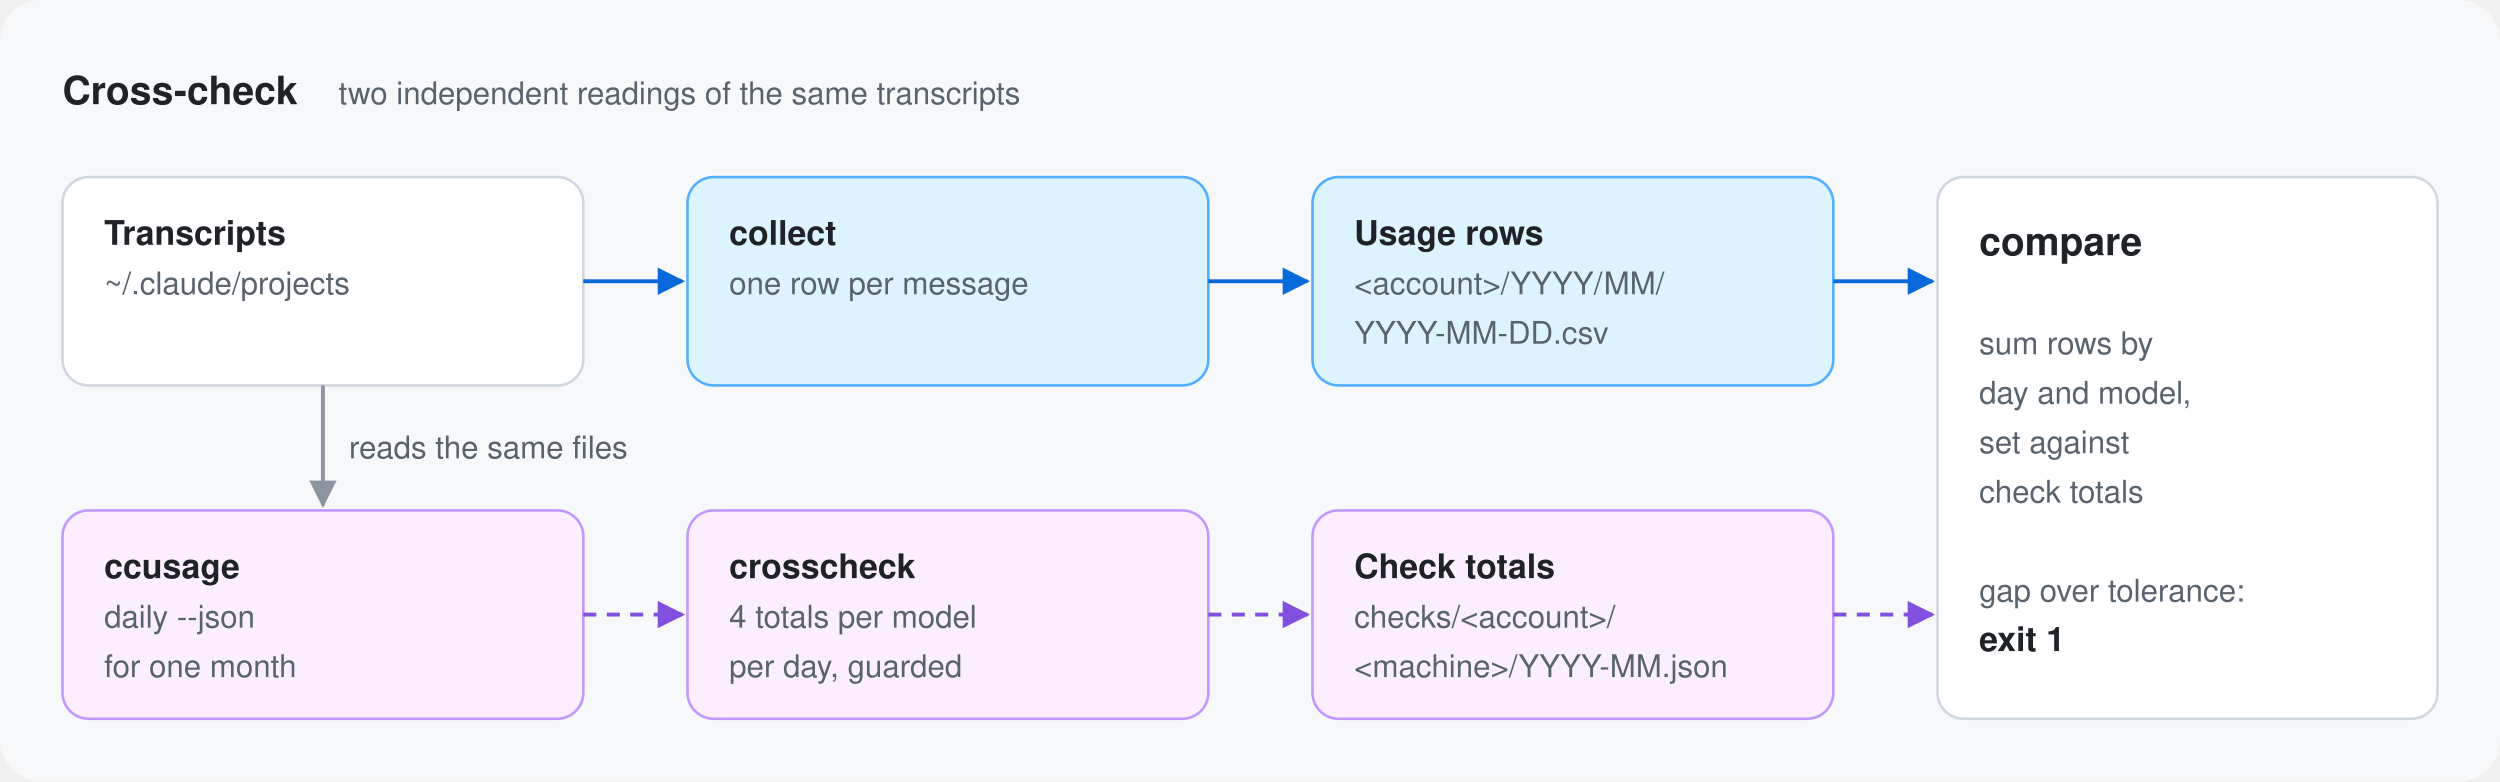
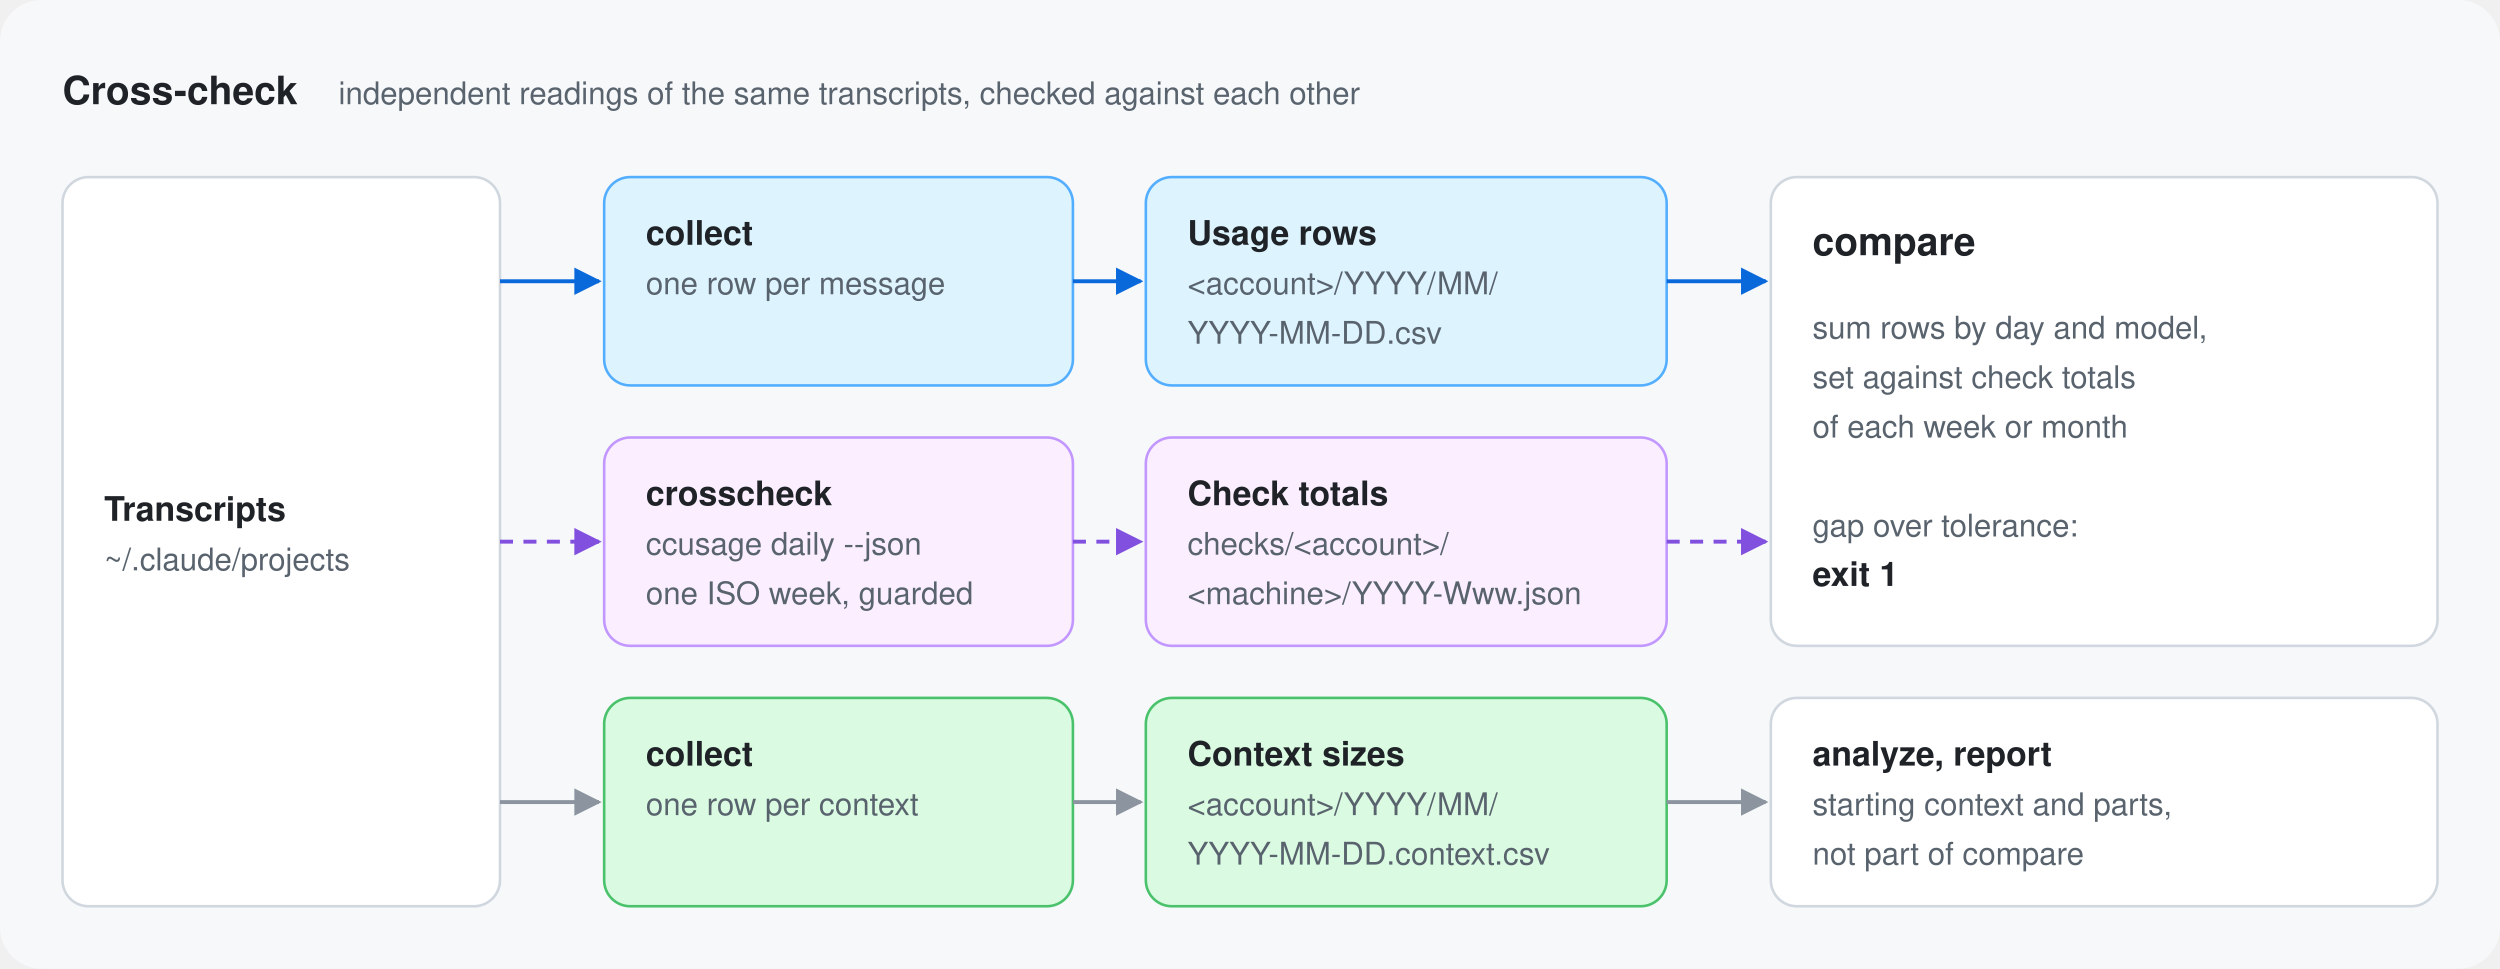
- <svg xmlns="http://www.w3.org/2000/svg" width="960" height="300" viewBox="0 0 960 300" role="img" aria-labelledby="title desc">
+ <svg xmlns="http://www.w3.org/2000/svg" width="960" height="372" viewBox="0 0 960 372" role="img" aria-labelledby="title desc">
  <style>
    .bg { fill: #f6f8fa; }
    .card { fill: #ffffff; stroke: #d0d7de; stroke-width: 1; }
    .blue { fill: #ddf4ff; stroke: #54aeff; stroke-width: 1; }
    .green { fill: #dafbe1; stroke: #4ac26b; stroke-width: 1; }
    .orange { fill: #fff1e5; stroke: #fb8f44; stroke-width: 1; }
    .purple { fill: #fbefff; stroke: #c297ff; stroke-width: 1; }
    .red { fill: #ffebe9; stroke: #ff8182; stroke-width: 1; }
    .ink { fill: #59636e; }
    text { fill: #1f2328; font-family: -apple-system, BlinkMacSystemFont, "Segoe UI", Helvetica, Arial, sans-serif; font-size: 13px; }
    .h { font-size: 15px; font-weight: 600; }
    .b { font-weight: 600; }
    .s { font-size: 12px; fill: #59636e; }
    .mono { font-family: ui-monospace, SFMono-Regular, Menlo, Consolas, monospace; }
    .num { fill: #ffffff; font-size: 12px; font-weight: 600; }
    .line { stroke: #8c959f; stroke-width: 1.5; fill: none; }
    .line-blue { stroke: #0969da; stroke-width: 1.5; fill: none; }
    .line-purple { stroke: #8250df; stroke-width: 1.5; fill: none; stroke-dasharray: 5 4; }
    .line-red { stroke: #cf222e; stroke-width: 1.5; fill: none; stroke-dasharray: 5 4; }
    .a-grey { fill: #8c959f; }
    .a-blue { fill: #0969da; }
    .a-purple { fill: #8250df; }
    .a-red { fill: #cf222e; }
    .dot-blue { fill: #0969da; }
    .dot-green { fill: #1a7f37; }
    .dot-orange { fill: #bc4c00; }
    @media (prefers-color-scheme: dark) {
      .bg { fill: #0d1117; }
      .card { fill: #161b22; stroke: #30363d; }
      .blue { fill: #0f2140; stroke: #1f6feb; }
      .green { fill: #0f2a1a; stroke: #2ea043; }
      .orange { fill: #2b1a0c; stroke: #db6d28; }
      .purple { fill: #231a36; stroke: #8957e5; }
      .red { fill: #2d1214; stroke: #da3633; }
      .ink { fill: #9198a1; }
      text { fill: #e6edf3; }
      .s { fill: #9198a1; }
      .num { fill: #0d1117; }
      .line { stroke: #6e7681; }
      .line-blue { stroke: #4493f8; }
      .line-purple { stroke: #ab7df8; }
      .line-red { stroke: #f85149; }
      .a-grey { fill: #6e7681; }
      .a-blue { fill: #4493f8; }
      .a-purple { fill: #ab7df8; }
      .a-red { fill: #f85149; }
      .dot-blue { fill: #4493f8; }
      .dot-green { fill: #3fb950; }
      .dot-orange { fill: #f0883e; }
    }
  </style>
  <defs>
    <marker id="m-grey" viewBox="0 0 10 10" refX="9" refY="5" markerWidth="7" markerHeight="7" orient="auto-start-reverse">
      <path class="a-grey" d="M0,0 L10,5 L0,10 z" />
    </marker>
    <marker id="m-blue" viewBox="0 0 10 10" refX="9" refY="5" markerWidth="7" markerHeight="7" orient="auto-start-reverse">
      <path class="a-blue" d="M0,0 L10,5 L0,10 z" />
    </marker>
    <marker id="m-purple" viewBox="0 0 10 10" refX="9" refY="5" markerWidth="7" markerHeight="7" orient="auto-start-reverse">
      <path class="a-purple" d="M0,0 L10,5 L0,10 z" />
    </marker>
    <marker id="m-red" viewBox="0 0 10 10" refX="9" refY="5" markerWidth="7" markerHeight="7" orient="auto-start-reverse">
      <path class="a-red" d="M0,0 L10,5 L0,10 z" />
    </marker>
  </defs>
-   <rect class="bg" x="0" y="0" width="960" height="300" rx="16" />
+   <rect class="bg" x="0" y="0" width="960" height="372" rx="16" />
  <text x="24" y="40" class="h">Cross-check</text>
-   <text x="130" y="40" class="s">two independent readings of the same transcripts</text>
-   <rect class="card" x="24" y="68" width="200" height="80" rx="10" />
-   <text x="40" y="94" class="b">Transcripts</text>
-   <text x="40" y="113" class="s">~/.claude/projects</text>
-   <path class="line-blue" d="M224,108 L262,108" marker-end="url(#m-blue)" />
-   <rect class="blue" x="264" y="68" width="200" height="80" rx="10" />
-   <text x="280" y="94" class="b">collect</text>
-   <text x="280" y="113" class="s">one row per message</text>
-   <path class="line-blue" d="M464,108 L502,108" marker-end="url(#m-blue)" />
-   <rect class="blue" x="504" y="68" width="200" height="80" rx="10" />
-   <text x="520" y="94" class="b">Usage rows</text>
-   <text x="520" y="113" class="s">&lt;account&gt;/YYYY/MM/</text>
-   <text x="520" y="132" class="s">YYYY-MM-DD.csv</text>
-   <rect class="purple" x="24" y="196" width="200" height="80" rx="10" />
-   <text x="40" y="222" class="b">ccusage</text>
-   <text x="40" y="241" class="s">daily --json</text>
-   <text x="40" y="260" class="s">for one month</text>
-   <path class="line-purple" d="M224,236 L262,236" marker-end="url(#m-purple)" />
-   <rect class="purple" x="264" y="196" width="200" height="80" rx="10" />
-   <text x="280" y="222" class="b">crosscheck</text>
-   <text x="280" y="241" class="s">4 totals per model</text>
-   <text x="280" y="260" class="s">per day, guarded</text>
-   <path class="line-purple" d="M464,236 L502,236" marker-end="url(#m-purple)" />
-   <rect class="purple" x="504" y="196" width="200" height="80" rx="10" />
-   <text x="520" y="222" class="b">Check totals</text>
-   <text x="520" y="241" class="s">checks/&lt;account&gt;/</text>
-   <text x="520" y="260" class="s">&lt;machine&gt;/YYYY-MM.json</text>
-   <path class="line" d="M124,148 L124,194" marker-end="url(#m-grey)" />
-   <text x="134" y="176" class="s">reads the same files</text>
-   <rect class="card" x="744" y="68" width="192" height="208" rx="10" />
-   <text x="760" y="98" class="h">compare</text>
-   <text x="760" y="136" class="s">sum rows by</text>
-   <text x="760" y="155" class="s">day and model,</text>
-   <text x="760" y="174" class="s">set against</text>
-   <text x="760" y="193" class="s">check totals</text>
-   <text x="760" y="231" class="s">gap over tolerance:</text>
-   <text x="760" y="250" class="b">exit 1</text>
-   <path class="line-blue" d="M704,108 L742,108" marker-end="url(#m-blue)" />
-   <path class="line-purple" d="M704,236 L742,236" marker-end="url(#m-purple)" />
+   <text x="130" y="40" class="s">independent readings of the same transcripts, checked against each other</text>
+   <rect class="card" x="24" y="68" width="168" height="280" rx="10" />
+   <text x="40" y="200" class="b">Transcripts</text>
+   <text x="40" y="219" class="s">~/.claude/projects</text>
+   <path class="line-blue" d="M192,108 L230,108" marker-end="url(#m-blue)" />
+   <rect class="blue" x="232" y="68" width="180" height="80" rx="10" />
+   <text x="248" y="94" class="b">collect</text>
+   <text x="248" y="113" class="s">one row per message</text>
+   <path class="line-blue" d="M412,108 L438,108" marker-end="url(#m-blue)" />
+   <rect class="blue" x="440" y="68" width="200" height="80" rx="10" />
+   <text x="456" y="94" class="b">Usage rows</text>
+   <text x="456" y="113" class="s">&lt;account&gt;/YYYY/MM/</text>
+   <text x="456" y="132" class="s">YYYY-MM-DD.csv</text>
+   <path class="line-blue" d="M640,108 L678,108" marker-end="url(#m-blue)" />
+   <path class="line-purple" d="M192,208 L230,208" marker-end="url(#m-purple)" />
+   <rect class="purple" x="232" y="168" width="180" height="80" rx="10" />
+   <text x="248" y="194" class="b">crosscheck</text>
+   <text x="248" y="213" class="s">ccusage daily --json</text>
+   <text x="248" y="232" class="s">one ISO week, guarded</text>
+   <path class="line-purple" d="M412,208 L438,208" marker-end="url(#m-purple)" />
+   <rect class="purple" x="440" y="168" width="200" height="80" rx="10" />
+   <text x="456" y="194" class="b">Check totals</text>
+   <text x="456" y="213" class="s">checks/&lt;account&gt;/</text>
+   <text x="456" y="232" class="s">&lt;machine&gt;/YYYY-Www.json</text>
+   <path class="line-purple" d="M640,208 L678,208" marker-end="url(#m-purple)" />
+   <path class="line" d="M192,308 L230,308" marker-end="url(#m-grey)" />
+   <rect class="green" x="232" y="268" width="180" height="80" rx="10" />
+   <text x="248" y="294" class="b">collect</text>
+   <text x="248" y="313" class="s">one row per context</text>
+   <path class="line" d="M412,308 L438,308" marker-end="url(#m-grey)" />
+   <rect class="green" x="440" y="268" width="200" height="80" rx="10" />
+   <text x="456" y="294" class="b">Context sizes</text>
+   <text x="456" y="313" class="s">&lt;account&gt;/YYYY/MM/</text>
+   <text x="456" y="332" class="s">YYYY-MM-DD.context.csv</text>
+   <path class="line" d="M640,308 L678,308" marker-end="url(#m-grey)" />
+   <rect class="card" x="680" y="68" width="256" height="180" rx="10" />
+   <text x="696" y="98" class="h">compare</text>
+   <text x="696" y="130" class="s">sum rows by day and model,</text>
+   <text x="696" y="149" class="s">set against check totals</text>
+   <text x="696" y="168" class="s">of each week or month</text>
+   <text x="696" y="206" class="s">gap over tolerance:</text>
+   <text x="696" y="225" class="b">exit 1</text>
+   <rect class="card" x="680" y="268" width="256" height="80" rx="10" />
+   <text x="696" y="294" class="b">analyze, report</text>
+   <text x="696" y="313" class="s">starting context and parts,</text>
+   <text x="696" y="332" class="s">not part of compare</text>
</svg>
